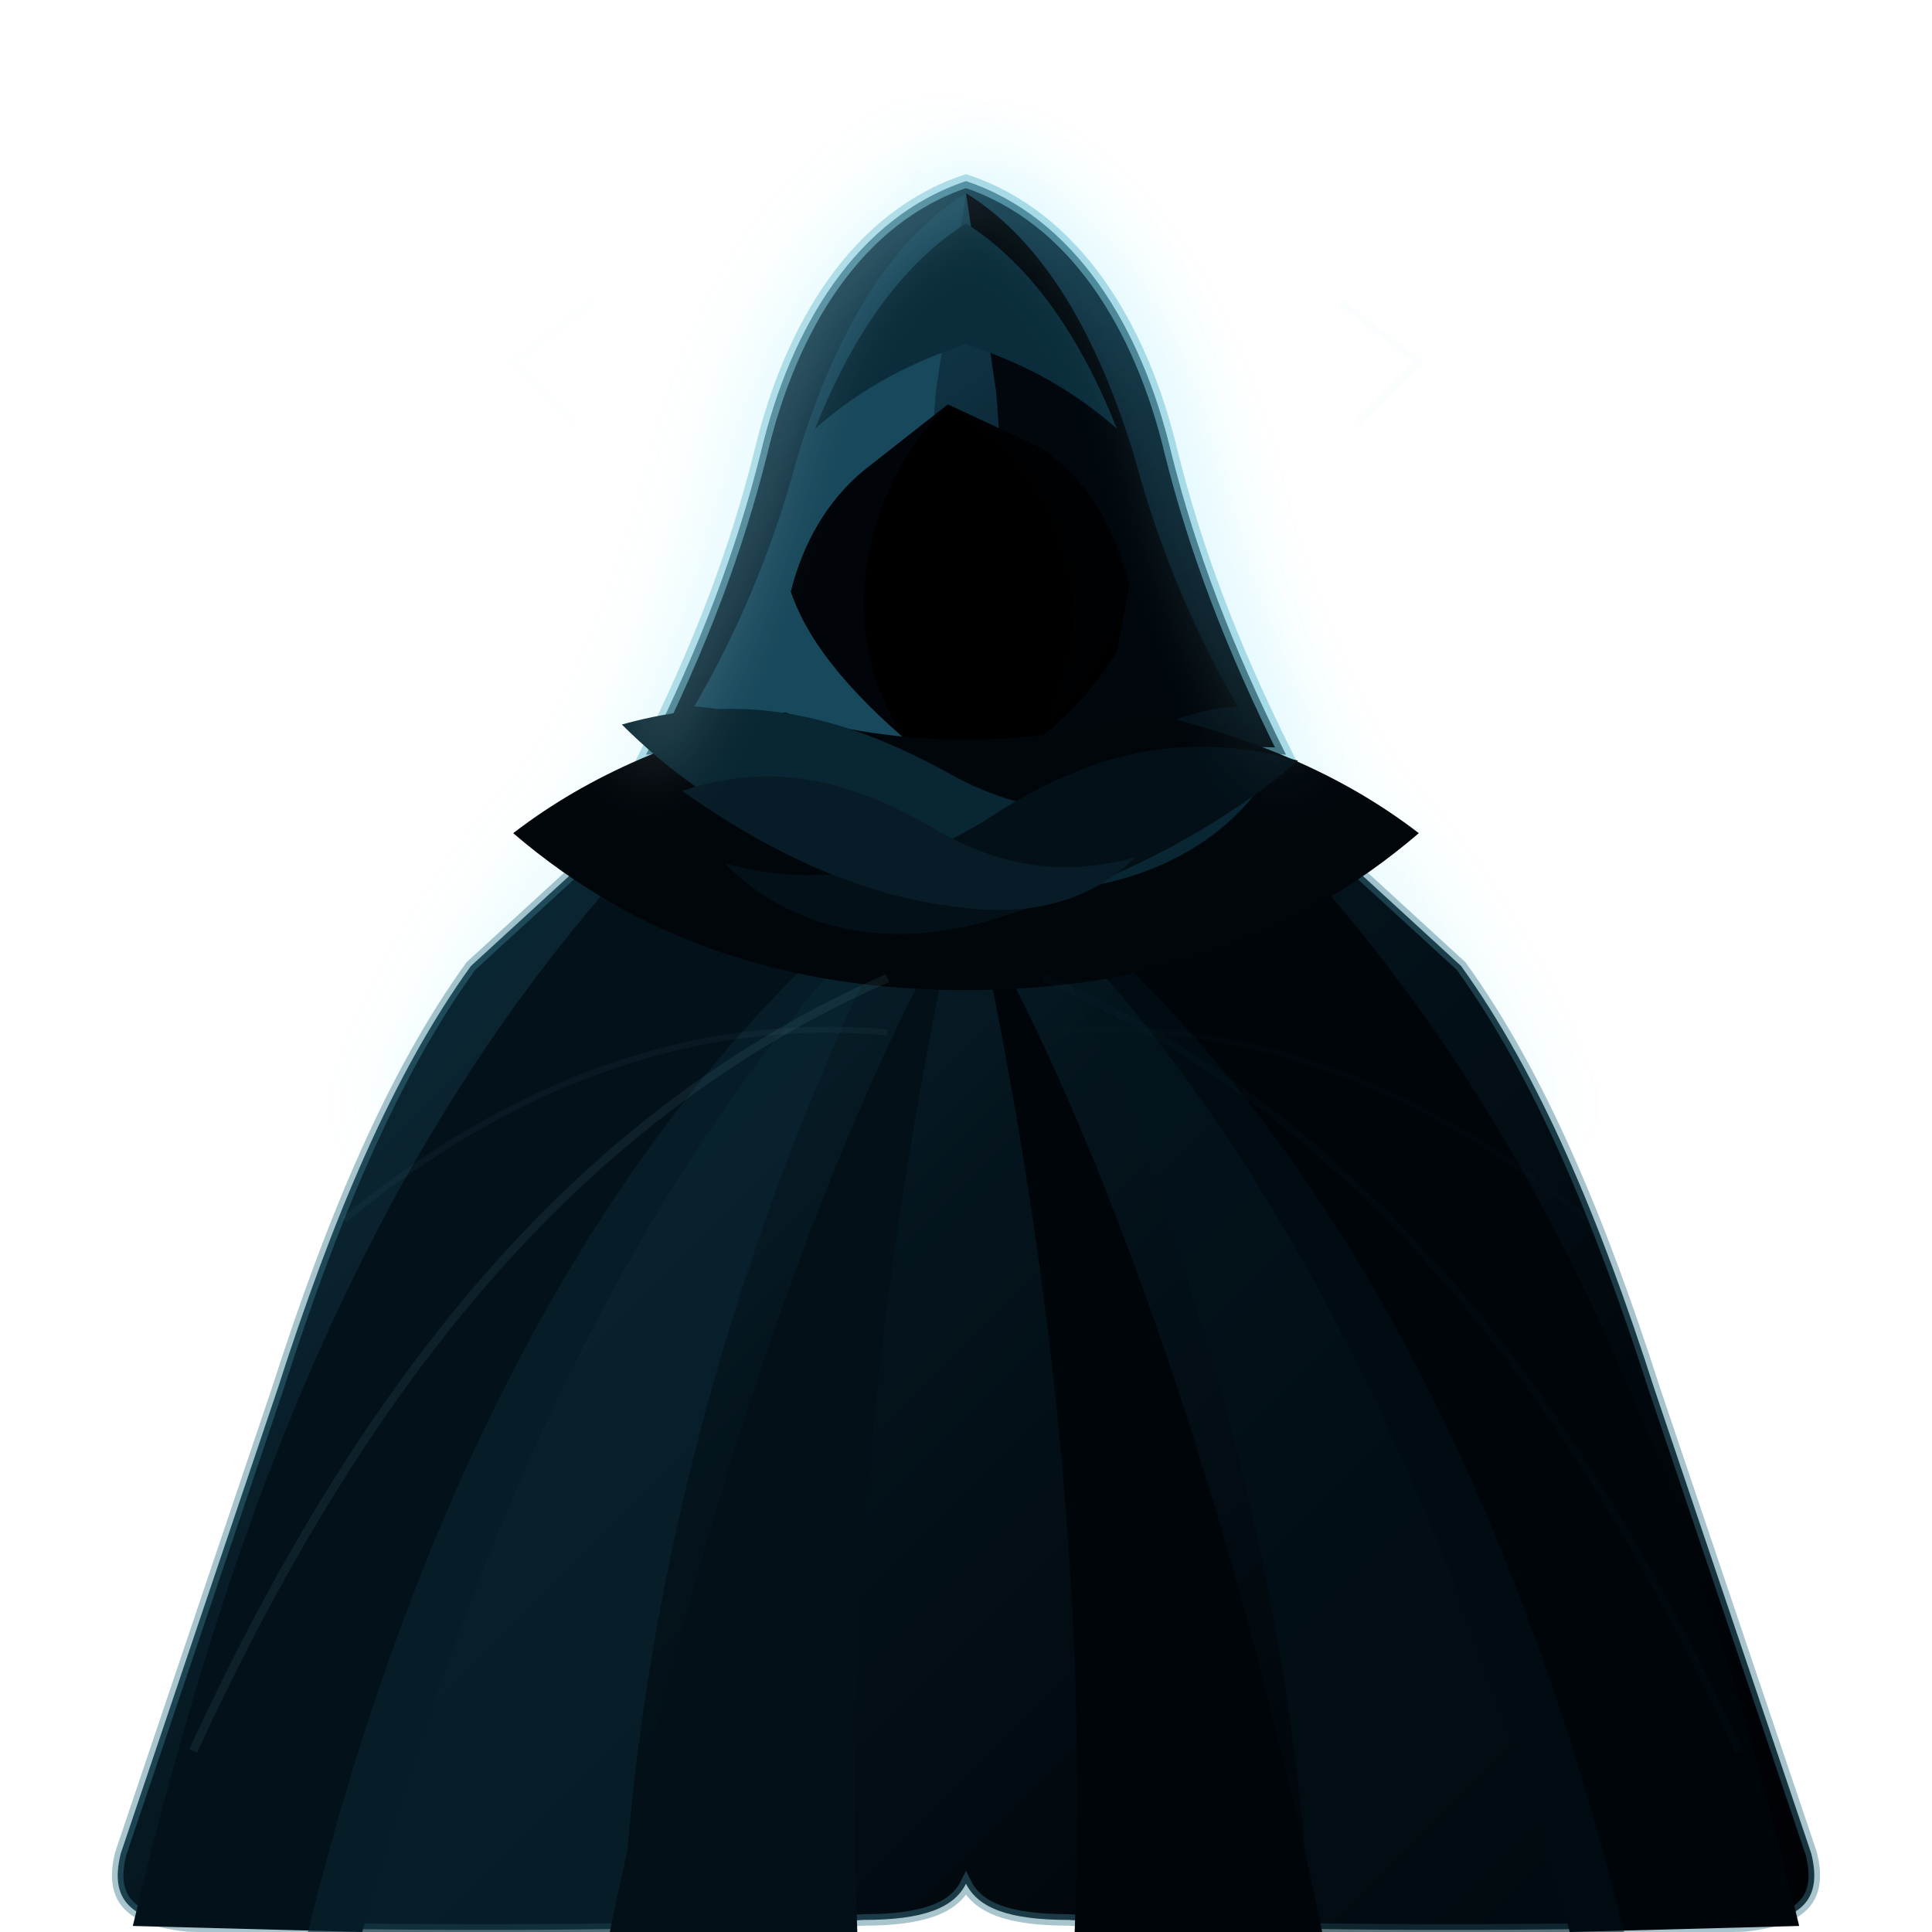
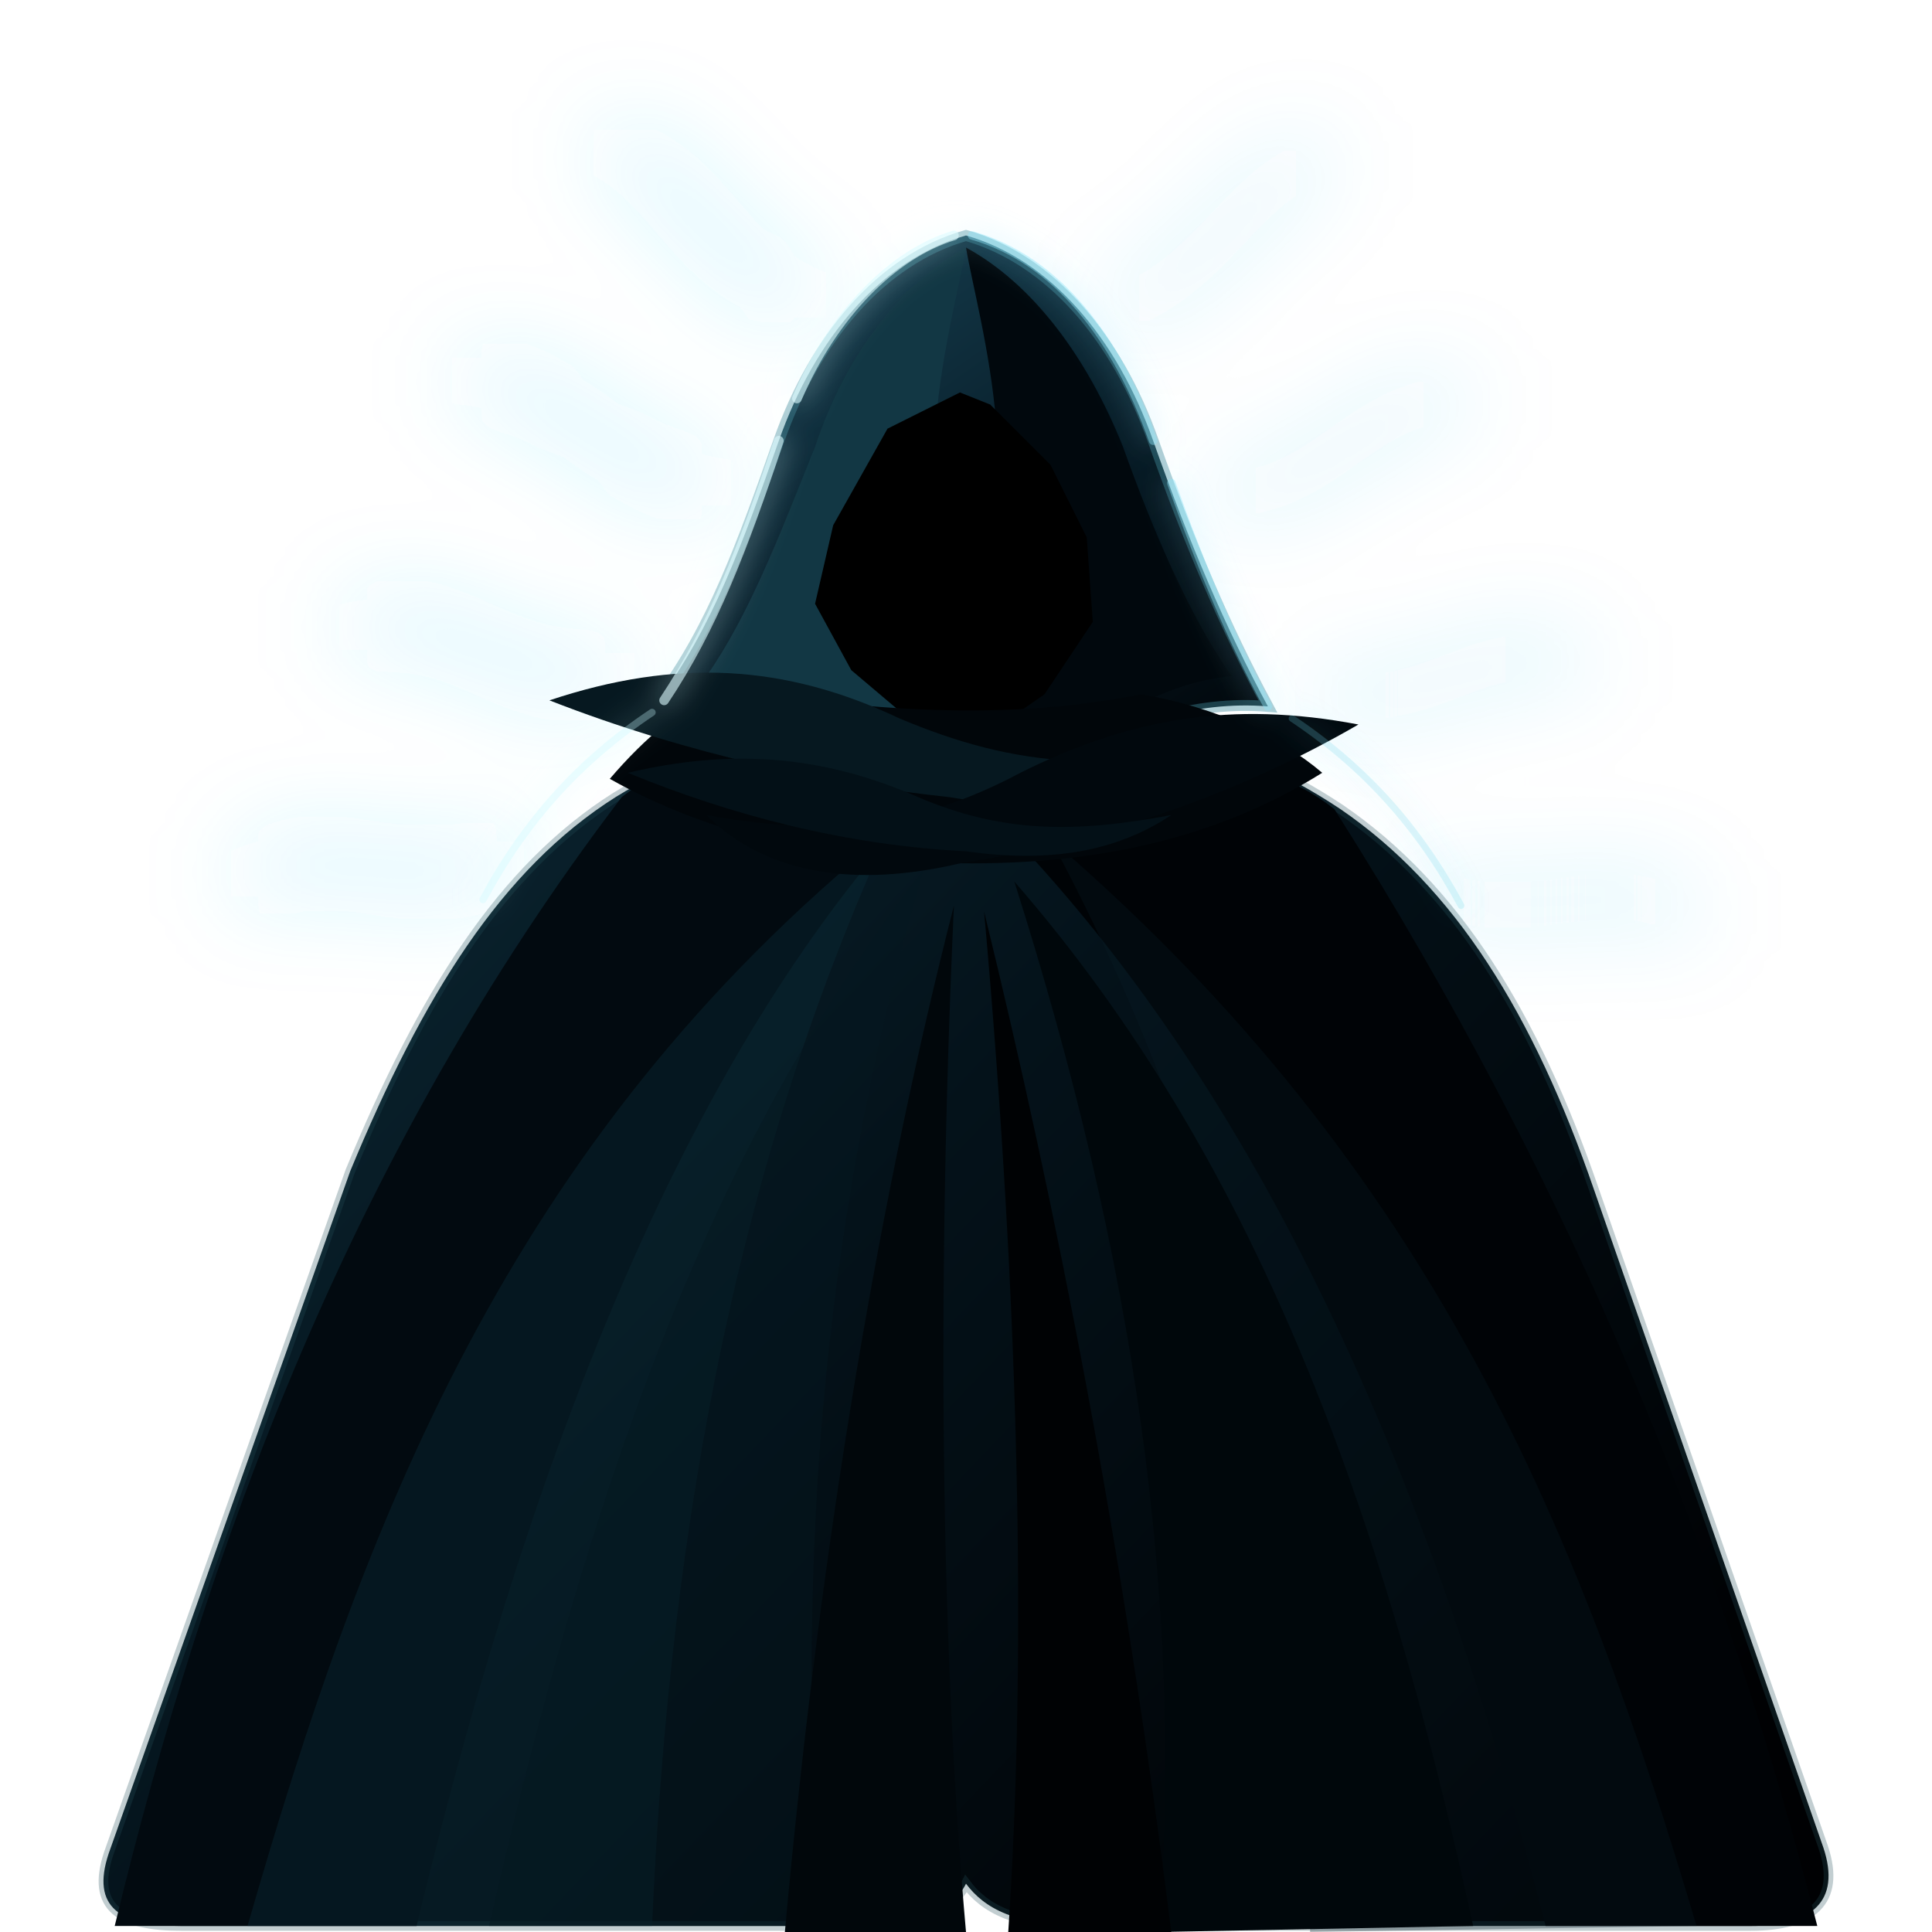
- <svg xmlns="http://www.w3.org/2000/svg" viewBox="0 0 32 32" role="img" aria-labelledby="t d" data-brand-vector-source="canonical-reference-v2-traced-v12-6">
+ <svg xmlns="http://www.w3.org/2000/svg" viewBox="0 0 32 32" role="img" aria-labelledby="t d" data-brand-vector-source="canonical-reference-v2-reset-v12-7">
  <defs>
-     <linearGradient id="c" x1="6" y1="13" x2="25" y2="32" gradientUnits="userSpaceOnUse">
-       <stop stop-color="#0d2d3b" />
-       <stop offset=".46" stop-color="#04131c" />
+     <linearGradient id="c" x1="5" y1="13" x2="25" y2="32" gradientUnits="userSpaceOnUse">
+       <stop stop-color="#0b2632" />
+       <stop offset=".42" stop-color="#04121a" />
+       <stop offset="1" stop-color="#000103" />
+     </linearGradient>
+     <linearGradient id="h" x1="13" y1="4" x2="20" y2="14" gradientUnits="userSpaceOnUse">
+       <stop stop-color="#174052" />
+       <stop offset=".48" stop-color="#071c27" />
      <stop offset="1" stop-color="#000205" />
    </linearGradient>
-     <linearGradient id="h" x1="12" y1="3" x2="20" y2="15" gradientUnits="userSpaceOnUse">
-       <stop stop-color="#1b4a5d" />
-       <stop offset=".52" stop-color="#082331" />
-       <stop offset="1" stop-color="#01070b" />
-     </linearGradient>
-     <filter id="g" x="-100%" y="-100%" width="300%" height="300%">
-       <feGaussianBlur stdDeviation=".55" />
+     <filter id="b" x="-100%" y="-100%" width="300%" height="300%">
+       <feGaussianBlur stdDeviation=".8" />
+     </filter>
+     <filter id="g" x="-120%" y="-120%" width="340%" height="340%">
+       <feGaussianBlur stdDeviation=".24" result="x" />
+       <feMerge>
+         <feMergeNode in="x" />
+         <feMergeNode in="SourceGraphic" />
+       </feMerge>
    </filter>
  </defs>
-   <g data-brand-atmosphere="" fill="none" stroke-linecap="round">
-     <path d="M15.6 3.2C13.7 4.2 12.7 6.4 12.2 8.7C11.7 10.4 11.1 12 10.1 13.7C8.9 14.9 8 16.3 7.1 18.3" stroke="#9deeff" stroke-opacity=".22" stroke-width="1.15" filter="url(#g)" />
-     <path d="M16.4 3.2C18.3 4.2 19.3 6.4 19.8 8.7C20.3 10.4 20.9 12 21.9 13.7C23.1 14.9 24 16.3 24.9 18.3" stroke="#61dcff" stroke-opacity=".16" stroke-width="1.05" filter="url(#g)" />
+   <g aria-hidden="true" fill="none" stroke-linecap="round">
+     <path d="M13.2 4.9C11.8 4.4 11.5 3.1 10.3 2.5M11.6 8C10 7.8 9.5 6.4 8 6.3M10 11.2C8.2 11.4 7.6 10 6.1 10.4M8.2 14.3C6.5 14.9 5.6 13.8 4.3 14.5" stroke="#39d2ff" stroke-opacity=".22" stroke-width=".8" filter="url(#b)" />
+     <path d="M18.6 5.1C20.1 4.5 20.5 3.2 21.7 2.7M20.3 8.2C22 8.1 22.4 6.8 24 6.6M22 11.5C23.8 11.8 24.5 10.5 26 11M23.8 14.8C25.5 15.4 26.4 14.4 27.8 15.1" stroke="#25bce9" stroke-opacity=".16" stroke-width=".75" filter="url(#b)" />
  </g>
-   <g data-brand-energy="" fill="none">
-     <path d="M9.5 7L8.5 6L9.8 5" stroke="#efffff" stroke-opacity=".11" stroke-width=".12" />
-     <path d="M22.5 7L23.5 6L22.2 5" stroke="#bdf6ff" stroke-opacity=".08" stroke-width=".11" />
+   <path d="M16 11.7C14 11.6 12 12.1 10.2 13.2C8.3 14.4 7 16.5 5.8 19.4L1.8 30.7C1.5 31.6 2 31.9 3 31.9H14.2C15.3 31.9 15.8 31.6 16 31.2C16.3 31.6 16.8 31.9 18 31.9H29C30 31.9 30.5 31.5 30.2 30.6L26.4 19.7C25.4 16.8 24.1 14.7 22.2 13.4C20.4 12.2 18.3 11.7 16 11.7Z" fill="url(#c)" stroke="#244f5c" stroke-opacity=".28" stroke-width=".16" />
+   <g>
+     <path d="M1.9 31.9C3.4 25.7 5.8 19.1 10.3 13.2C11.7 12.1 13.2 12.5 14.8 13.8C11.6 17.5 9 23.2 6.9 31.9Z" fill="#020a10" />
+     <path d="M4.1 31.9C6 25.3 8.4 18.9 14.7 13.8C12.3 19.1 11.1 25 10.8 31.9Z" fill="#0b2834" fill-opacity=".45" />
+     <path d="M8.1 31.9C9.7 24.9 11.7 19 15.3 14.4C13.5 20.6 13.2 26.4 13.6 31.9Z" fill="#061720" fill-opacity=".48" />
+     <path d="M13 32C13.6 25.4 14.6 19.7 15.8 15C15.5 21.6 15.6 27.5 16 32Z" fill="#01070b" />
+     <path d="M30.1 31.9C28.6 26 26.1 19.7 22.1 13.4C20.7 12.3 19.1 12.6 17 14.1C20.6 18 23.5 23.7 25.6 31.9Z" fill="#000306" />
+     <path d="M28.1 31.9C26.2 25.5 23.8 19.4 17.4 13.9C20.3 19.3 21.6 25 21.7 32Z" fill="#071d27" fill-opacity=".3" />
+     <path d="M24.4 31.9C22.9 25 20.8 19.2 16.8 14.6C18.8 20.9 19.6 26.5 19.2 32Z" fill="#00070b" />
+     <path d="M19.4 32C18.6 25.6 17.5 20 16.3 15.1C16.9 21.8 17 27.5 16.7 32Z" fill="#000204" />
  </g>
-   <g data-brand-figure="">
-     <path data-brand-cloak="" d="M16 11.8C13.8 11.8 11.8 12.5 10.2 13.8L7.8 16C6.5 17.8 5.5 20.2 4.6 23L2 30.7C1.8 31.5 2.2 31.8 3.1 31.9C7 32 11.3 32 14.3 31.8C15.3 31.8 15.8 31.6 16 31.2C16.2 31.6 16.7 31.8 17.7 31.8C20.7 32 25 32 28.9 31.9C29.8 31.8 30.2 31.5 30 30.7L27.4 23C26.5 20.2 25.5 17.8 24.2 16L21.8 13.8C20.2 12.5 18.2 11.8 16 11.8Z" fill="url(#c)" stroke="#39798b" stroke-opacity=".44" stroke-width=".19" />
-     <g data-brand-folds="">
-       <path d="M2.2 31.9C3.8 25.2 6.1 18.9 10.8 13.9C12.1 12.5 13.7 12.9 15.2 14.6C11.3 18.3 8.2 24.1 6 32Z" fill="#03111a" />
-       <path d="M5.1 32C7 24.3 10.4 18 15.2 14.4C12.3 20 10.6 26 10.3 32Z" fill="#0a2733" fill-opacity=".58" />
-       <path d="M10.1 32C11.6 24.8 13.8 18.7 15.8 15.2C14.5 21.3 14 26.8 14.2 32Z" fill="#031018" />
-       <path d="M29.8 31.9C28.2 25.2 25.9 18.9 21.2 13.9C19.9 12.5 18.3 12.9 16.8 14.6C20.7 18.3 23.8 24.1 26 32Z" fill="#00050a" />
-       <path d="M26.9 32C25 24.3 21.6 18 16.8 14.4C19.7 20 21.4 26 21.7 32Z" fill="#04141d" fill-opacity=".47" />
-       <path d="M21.9 32C20.4 24.8 18.2 18.7 16.2 15.2C17.5 21.3 18 26.8 17.8 32Z" fill="#00050a" />
-     </g>
-     <path data-brand-hood="" d="M16 3C14.2 3.6 13.1 5.4 12.6 7.5C12.2 9.1 11.6 10.7 10.7 12.5C12.1 12.4 13.4 12.8 14.5 13.6C15.1 14 15.6 14.5 16 15.1C16.4 14.5 16.9 14 17.5 13.6C18.6 12.8 19.9 12.4 21.3 12.5C20.4 10.7 19.8 9.1 19.4 7.5C18.9 5.4 17.8 3.6 16 3Z" fill="url(#h)" stroke="#72bed0" stroke-opacity=".57" stroke-width=".22" />
-     <g data-brand-hood-layers="">
-       <path d="M16 3.2C14.7 4 13.8 5.6 13.2 7.6C12.8 9.1 12.2 10.5 11.5 11.7C13 11.8 14.3 12.8 15.9 15C15.4 11.6 15.3 8.9 15.5 6.5C15.7 5.1 15.9 3.9 16 3.2Z" fill="#18485b" />
-       <path d="M16 3.2C17.3 4 18.2 5.6 18.8 7.6C19.2 9.1 19.8 10.5 20.5 11.7C19 11.8 17.7 12.8 16.1 15C16.6 11.6 16.7 8.9 16.5 6.5C16.3 5.1 16.1 3.9 16 3.2Z" fill="#01070c" />
-       <path d="M16 3.7C14.9 4.4 14.1 5.6 13.5 7.1C14.3 6.4 15.1 6 16 5.7C16.9 6 17.7 6.4 18.5 7.1C17.9 5.6 17.1 4.4 16 3.7Z" fill="#0b2d3b" />
-     </g>
-     <path data-brand-face-void="" d="M15.7 6.7L14.3 7.8C13.7 8.3 13.3 9 13.1 9.8C13.4 10.7 14.2 11.6 15.3 12.5L15.8 13C16.9 12.6 17.8 11.9 18.5 10.8L18.7 9.7C18.5 8.8 18 7.9 17.2 7.4L15.7 6.7Z" fill="#000" />
-     <g data-brand-face-depth="">
-       <path d="M15.7 6.7L14.3 7.8C13.7 8.3 13.3 9 13.1 9.8C13.4 10.6 14 11.4 14.9 12.1C14.3 11.1 14.2 10.1 14.4 9.1C14.6 8.2 15 7.4 15.7 6.7Z" fill="#010408" />
-       <path d="M15.7 6.7L17.2 7.4C18 7.9 18.5 8.8 18.7 9.7C18.5 10.5 18.1 11.2 17.4 11.9C17.8 10.9 17.9 10 17.6 9.1C17.4 8.2 16.8 7.4 15.7 6.7Z" fill="#000102" />
-     </g>
-     <path data-brand-neck-shadow="" d="M13 11.8C14.8 12.4 17.2 12.4 19 11.8C20.7 12.2 22.2 12.8 23.5 13.8C21.4 15.6 18.9 16.4 16 16.4C13.1 16.4 10.6 15.6 8.5 13.8C9.8 12.8 11.3 12.2 13 11.8Z" fill="#01060b" />
-     <g data-brand-collar="">
-       <path d="M10.3 12C12.1 11.5 13.7 11.7 15.7 12.8C17.1 13.6 18.8 13.7 20.9 13C19.9 14.4 18 15 15.9 14.7C13.7 14.4 11.8 13.5 10.3 12Z" fill="#092732" />
-       <path d="M21.5 12.6C19.7 12.1 18.1 12.4 16.3 13.6C14.8 14.5 13.5 14.7 12 14.3C13.1 15.4 14.6 15.7 16.2 15.3C18.3 14.7 20.1 13.8 21.5 12.6Z" fill="#031018" />
-       <path d="M11.3 13.1C12.8 12.6 14.1 12.9 15.6 13.8C16.7 14.4 17.7 14.5 18.8 14.2C18 15 16.9 15.2 15.7 15C14.2 14.8 12.7 14.1 11.3 13.1Z" fill="#071c26" />
-     </g>
-     <g data-brand-texture="" fill="none">
-       <path d="M3.2 29C6.1 22.7 9.7 18.4 14.7 16.2" stroke="#8bd8e3" stroke-opacity=".08" stroke-width=".14" />
-       <path d="M28.8 29C25.9 22.7 22.3 18.4 17.3 16.2" stroke="#316d7d" stroke-opacity=".04" stroke-width=".12" />
-     </g>
-     <g data-brand-rim-light="" fill="none" stroke-linecap="round" filter="url(#g)">
-       <path d="M10.7 12.5C11.6 10.7 12.2 9.1 12.6 7.5C13.1 5.4 14.2 3.6 15.8 3.1" stroke="#e5feff" stroke-opacity=".7" stroke-width=".22" />
-       <path d="M16 3C17.8 3.6 18.9 5.4 19.4 7.5C19.8 9.1 20.4 10.7 21.3 12.5" stroke="#9eeeff" stroke-opacity=".54" stroke-width=".19" />
-     </g>
-     <g data-brand-seams="" fill="none">
-       <path d="M5.7 20.2C8.4 18 11.4 16.8 14.7 17.1" stroke="#9adce5" stroke-opacity=".045" stroke-width=".1" />
-       <path d="M26.3 20.2C23.6 18 20.6 16.8 17.3 17.1" stroke="#2c6271" stroke-opacity=".025" stroke-width=".09" />
-     </g>
+   <path d="M16 3.9C14.6 4.3 13.5 5.6 12.9 7.3C12.3 9 11.8 10.4 10.9 11.6C12.2 11.5 13.6 11.9 14.7 12.7C15.3 13.1 15.7 13.5 16 13.9C16.4 13.4 16.9 13 17.5 12.6C18.6 12 19.8 11.6 21 11.7C20.3 10.4 19.7 9 19.1 7.3C18.5 5.6 17.4 4.3 16 3.9Z" fill="url(#h)" stroke="#428b9b" stroke-opacity=".42" stroke-width=".18" />
+   <path d="M16 4.1C14.9 4.7 14 5.9 13.5 7.4C12.9 8.9 12.4 10.2 11.7 11.2C13 11.3 14.2 12.1 15.7 13.6C15.2 11 15.3 8.9 15.5 7C15.6 5.8 15.9 4.7 16 4.1Z" fill="#123744" />
+   <path d="M16 4.1C17.1 4.7 18 5.9 18.6 7.4C19.1 8.8 19.7 10.2 20.4 11.2C19.2 11.3 17.9 12.1 16.2 13.6C16.7 11 16.8 8.9 16.5 7C16.4 5.8 16.1 4.7 16 4.1Z" fill="#01080d" />
+   <path d="M15.9 6.5L14.7 7.1L13.8 8.7L13.5 10L14.1 11.1L15.4 12.2L16 12.4L17.3 11.5L18.1 10.3L18 8.9L17.4 7.7L16.4 6.7Z" fill="#000" />
+   <path d="M12 11.4C14 11.7 16.4 12 18.9 11.5C20.1 11.7 21.2 12.2 21.9 12.8C20.3 13.8 18.4 14.3 16.1 14.3C13.7 14.3 11.7 13.8 10.1 12.9C10.7 12.2 11.3 11.7 12 11.4Z" fill="#01060a" />
+   <path d="M9.1 11.6C11.2 10.9 13 11 14.9 11.9C16.8 12.7 18.5 12.9 21.2 12.1C20.2 13 18.8 13.4 17 13.4L15.7 13.2C13.8 13 11.4 12.5 9.1 11.6Z" fill="#061820" />
+   <path d="M22.5 12C20.4 11.6 18.7 11.9 16.9 12.8C15.4 13.6 13.9 13.9 11.7 13.5C12.7 14.5 14.2 14.7 15.9 14.3C18.4 13.9 20.6 13.1 22.5 12Z" fill="#01080d" />
+   <path d="M10.4 12.8C12.1 12.4 13.6 12.5 15.2 13.2C16.6 13.8 17.8 13.8 19.4 13.5C18.5 14.1 17.4 14.3 16 14.1C14 14 12.1 13.5 10.4 12.8Z" fill="#031017" />
+   <g fill="none" stroke-linecap="round" filter="url(#g)">
+     <path d="M11 11.6C11.8 10.4 12.3 9.1 12.9 7.3M13.2 6.6C13.8 5.2 14.8 4.2 15.8 3.9" stroke="#dcfbff" stroke-opacity=".6" stroke-width=".16" />
+     <path d="M16.1 3.9C17.5 4.3 18.5 5.6 19.1 7.3M19.4 8C19.9 9.4 20.4 10.6 21 11.7" stroke="#8de6fa" stroke-opacity=".42" stroke-width=".14" />
+     <path d="M10.8 11.8C9.6 12.6 8.7 13.6 8 14.9" stroke="#c7f7ff" stroke-opacity=".32" stroke-width=".12" />
+     <path d="M21.4 11.9C22.6 12.7 23.5 13.7 24.2 15" stroke="#6bd5ef" stroke-opacity=".22" stroke-width=".11" />
  </g>
</svg>
